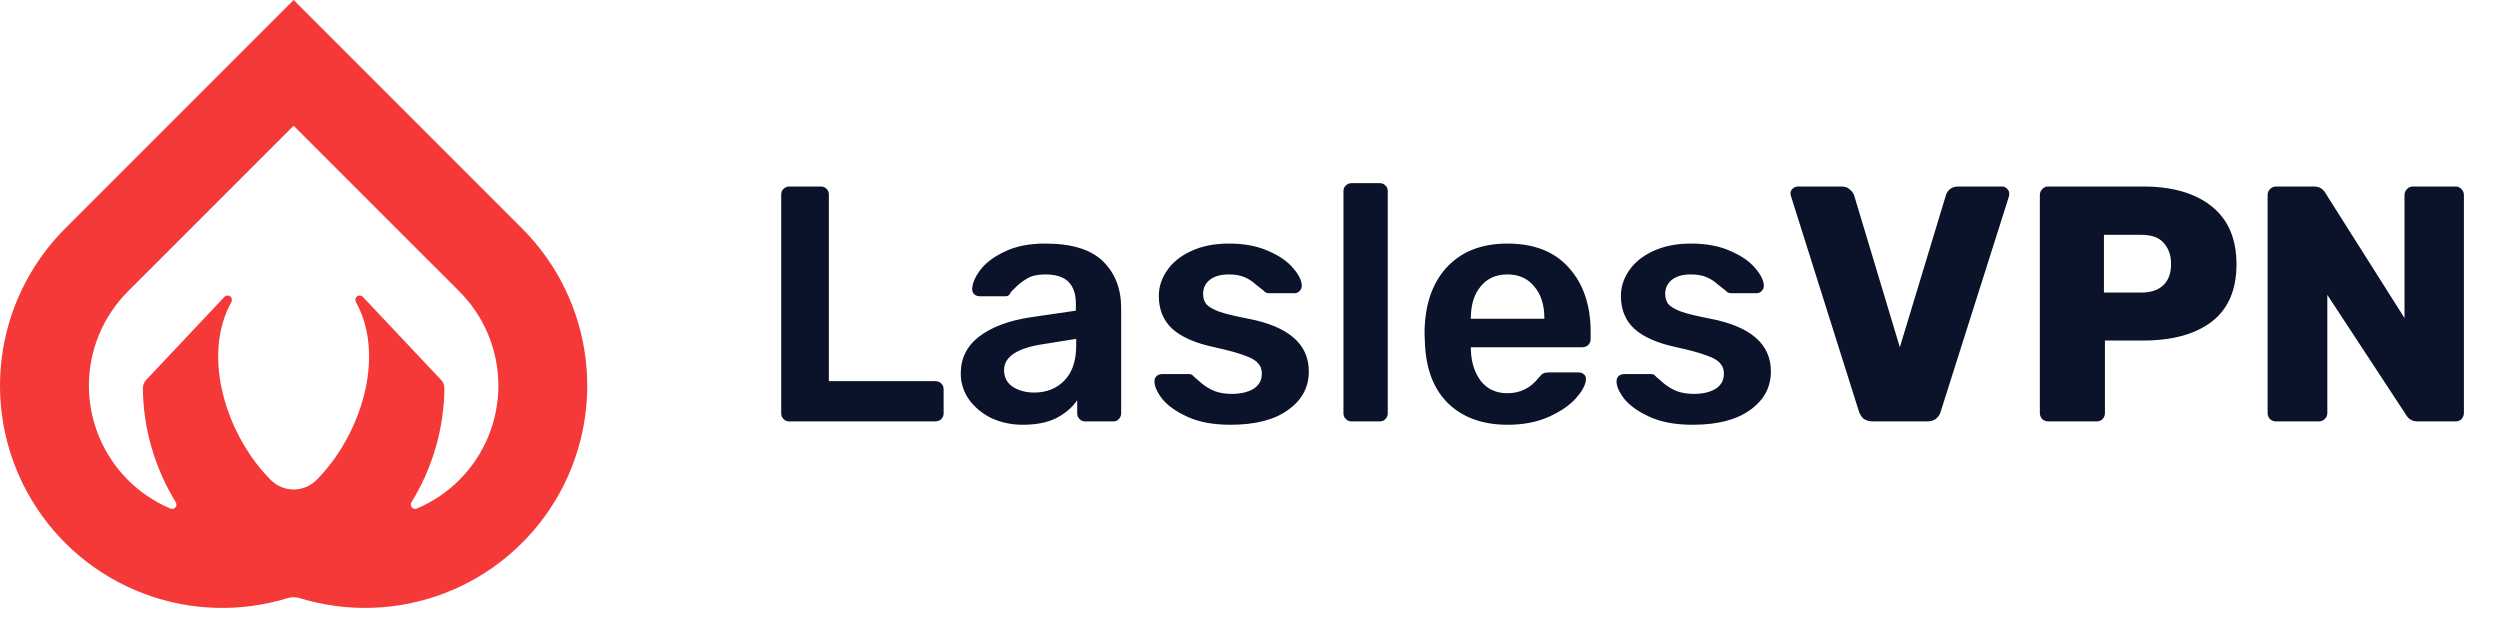
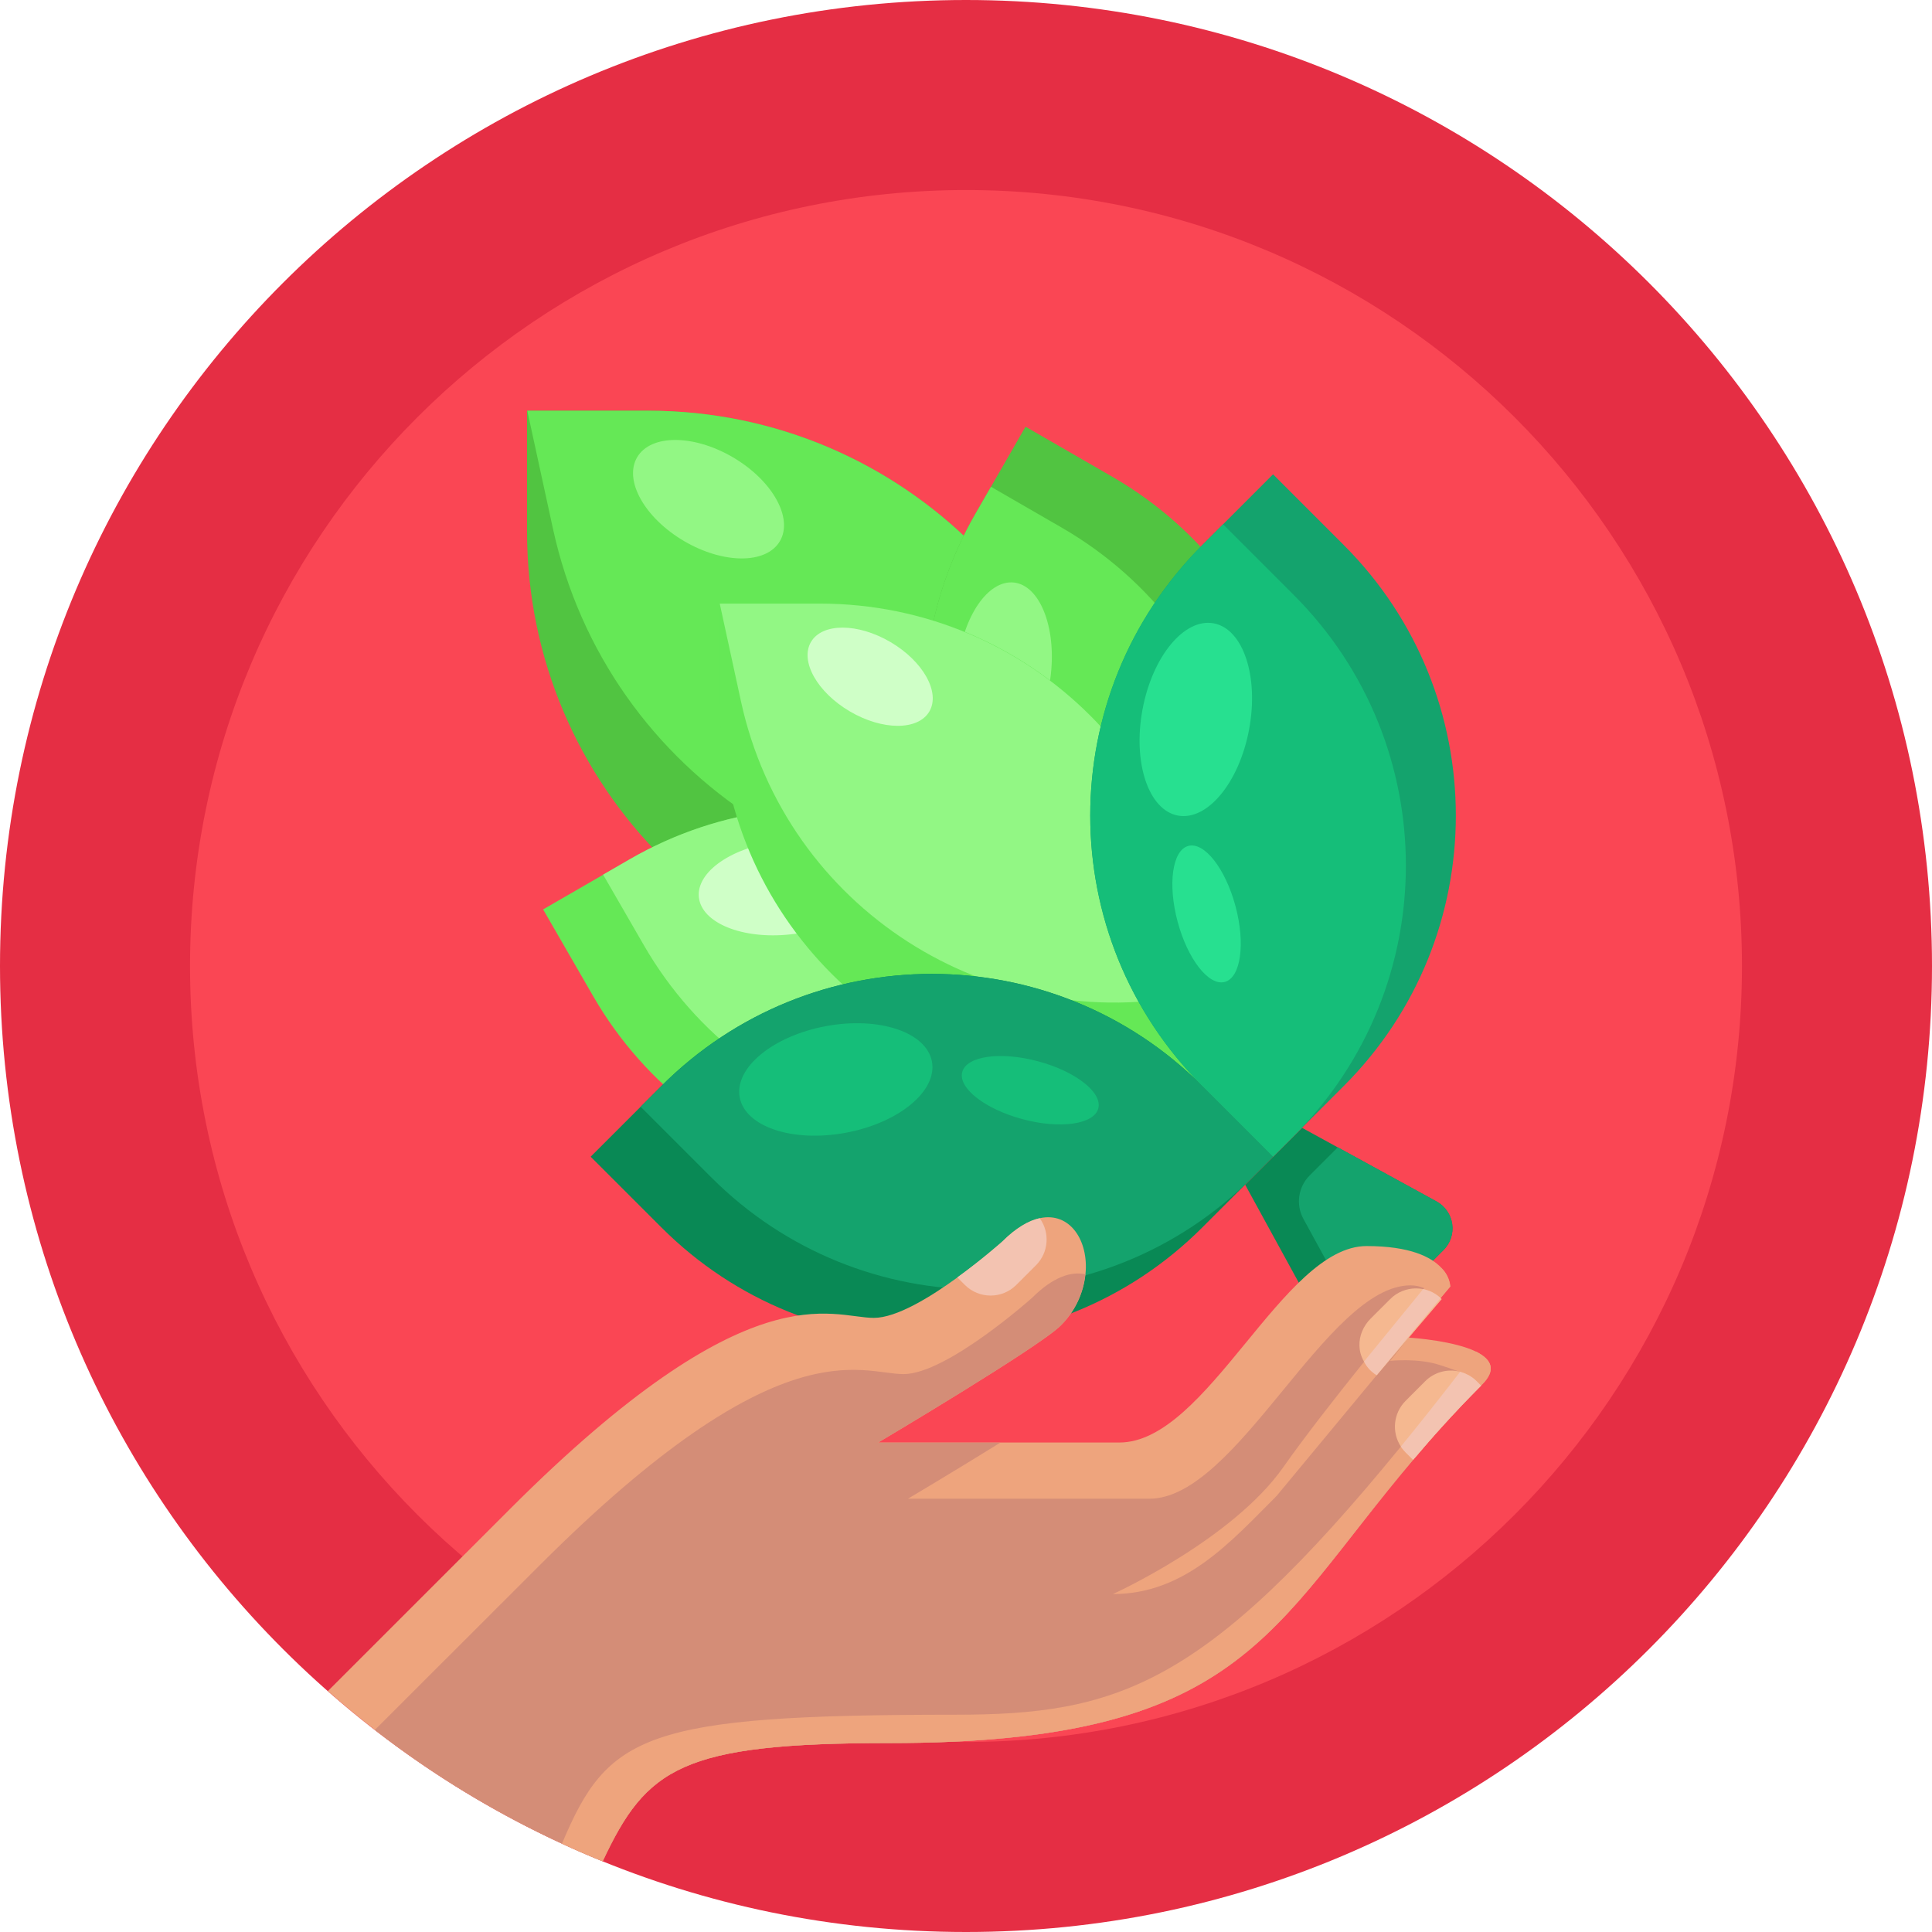
- <svg xmlns="http://www.w3.org/2000/svg" width="149" height="37" viewBox="0 0 149 37" fill="none">
-   <path d="M47.04 25.116C46.907 25.116 46.793 25.07 46.7 24.976C46.607 24.883 46.56 24.77 46.56 24.636V11.596C46.56 11.45 46.607 11.336 46.7 11.256C46.793 11.163 46.907 11.116 47.04 11.116H48.92C49.067 11.116 49.18 11.163 49.26 11.256C49.353 11.336 49.4 11.45 49.4 11.596V22.716H55.74C55.887 22.716 56.007 22.763 56.1 22.856C56.193 22.95 56.24 23.063 56.24 23.196V24.636C56.24 24.77 56.193 24.883 56.1 24.976C56.007 25.07 55.887 25.116 55.74 25.116H47.04ZM60.961 25.316C60.281 25.316 59.654 25.183 59.081 24.916C58.521 24.636 58.074 24.263 57.741 23.796C57.421 23.329 57.261 22.816 57.261 22.256C57.261 21.349 57.628 20.616 58.361 20.056C59.094 19.496 60.101 19.116 61.381 18.916L64.121 18.516V18.096C64.121 17.523 63.974 17.09 63.681 16.796C63.388 16.503 62.921 16.356 62.281 16.356C61.841 16.356 61.488 16.436 61.221 16.596C60.954 16.756 60.734 16.923 60.561 17.096C60.401 17.256 60.294 17.363 60.241 17.416C60.188 17.576 60.088 17.656 59.941 17.656H58.381C58.261 17.656 58.154 17.616 58.061 17.536C57.981 17.456 57.941 17.349 57.941 17.216C57.954 16.883 58.114 16.509 58.421 16.096C58.741 15.669 59.228 15.303 59.881 14.996C60.534 14.676 61.341 14.516 62.301 14.516C63.874 14.516 65.021 14.87 65.741 15.576C66.461 16.283 66.821 17.209 66.821 18.356V24.636C66.821 24.77 66.774 24.883 66.681 24.976C66.601 25.07 66.488 25.116 66.341 25.116H64.681C64.548 25.116 64.434 25.07 64.341 24.976C64.248 24.883 64.201 24.77 64.201 24.636V23.856C63.908 24.283 63.494 24.636 62.961 24.916C62.428 25.183 61.761 25.316 60.961 25.316ZM61.641 23.396C62.374 23.396 62.974 23.156 63.441 22.676C63.908 22.196 64.141 21.503 64.141 20.596V20.196L62.141 20.516C60.608 20.756 59.841 21.27 59.841 22.056C59.841 22.483 60.014 22.816 60.361 23.056C60.721 23.283 61.148 23.396 61.641 23.396ZM73.346 25.316C72.333 25.316 71.486 25.163 70.806 24.856C70.126 24.549 69.62 24.196 69.286 23.796C68.966 23.383 68.806 23.029 68.806 22.736C68.806 22.603 68.846 22.496 68.926 22.416C69.02 22.336 69.126 22.296 69.246 22.296H70.886C70.993 22.296 71.086 22.349 71.166 22.456C71.233 22.509 71.38 22.636 71.606 22.836C71.846 23.036 72.113 23.196 72.406 23.316C72.713 23.423 73.046 23.476 73.406 23.476C73.94 23.476 74.373 23.376 74.706 23.176C75.04 22.963 75.206 22.663 75.206 22.276C75.206 22.009 75.126 21.796 74.966 21.636C74.82 21.463 74.546 21.309 74.146 21.176C73.76 21.029 73.173 20.869 72.386 20.696C71.253 20.456 70.413 20.09 69.866 19.596C69.333 19.103 69.066 18.45 69.066 17.636C69.066 17.103 69.226 16.603 69.546 16.136C69.866 15.656 70.34 15.27 70.966 14.976C71.606 14.669 72.366 14.516 73.246 14.516C74.153 14.516 74.933 14.663 75.586 14.956C76.24 15.236 76.733 15.576 77.066 15.976C77.413 16.376 77.586 16.73 77.586 17.036C77.586 17.156 77.54 17.263 77.446 17.356C77.366 17.436 77.266 17.476 77.146 17.476H75.646C75.5 17.476 75.386 17.423 75.306 17.316C75.213 17.25 75.06 17.13 74.846 16.956C74.646 16.77 74.42 16.623 74.166 16.516C73.913 16.41 73.606 16.356 73.246 16.356C72.753 16.356 72.373 16.463 72.106 16.676C71.84 16.89 71.706 17.169 71.706 17.516C71.706 17.756 71.766 17.956 71.886 18.116C72.02 18.276 72.28 18.43 72.666 18.576C73.053 18.709 73.633 18.849 74.406 18.996C76.806 19.463 78.006 20.509 78.006 22.136C78.006 23.083 77.593 23.849 76.766 24.436C75.953 25.023 74.813 25.316 73.346 25.316ZM80.55 25.116C80.417 25.116 80.304 25.07 80.21 24.976C80.117 24.883 80.07 24.77 80.07 24.636V11.396C80.07 11.249 80.117 11.136 80.21 11.056C80.304 10.963 80.417 10.916 80.55 10.916H82.231C82.377 10.916 82.49 10.963 82.57 11.056C82.664 11.136 82.71 11.249 82.71 11.396V24.636C82.71 24.77 82.664 24.883 82.57 24.976C82.49 25.07 82.377 25.116 82.231 25.116H80.55ZM89.863 25.316C88.37 25.316 87.183 24.89 86.303 24.036C85.436 23.183 84.976 21.97 84.923 20.396L84.903 19.896C84.903 18.23 85.336 16.916 86.203 15.956C87.083 14.996 88.296 14.516 89.843 14.516C91.43 14.516 92.65 14.996 93.503 15.956C94.37 16.916 94.803 18.196 94.803 19.796V20.216C94.803 20.349 94.756 20.463 94.663 20.556C94.57 20.649 94.45 20.696 94.303 20.696H87.663V20.856C87.69 21.603 87.89 22.223 88.263 22.716C88.65 23.196 89.176 23.436 89.843 23.436C90.603 23.436 91.223 23.13 91.703 22.516C91.823 22.369 91.916 22.283 91.983 22.256C92.05 22.216 92.163 22.196 92.323 22.196H94.083C94.203 22.196 94.303 22.23 94.383 22.296C94.476 22.363 94.523 22.456 94.523 22.576C94.523 22.896 94.33 23.276 93.943 23.716C93.57 24.143 93.03 24.516 92.323 24.836C91.616 25.156 90.796 25.316 89.863 25.316ZM92.043 18.996V18.956C92.043 18.169 91.843 17.543 91.443 17.076C91.056 16.596 90.523 16.356 89.843 16.356C89.163 16.356 88.63 16.596 88.243 17.076C87.856 17.543 87.663 18.169 87.663 18.956V18.996H92.043ZM100.885 25.316C99.872 25.316 99.025 25.163 98.346 24.856C97.665 24.549 97.159 24.196 96.826 23.796C96.505 23.383 96.346 23.029 96.346 22.736C96.346 22.603 96.385 22.496 96.466 22.416C96.559 22.336 96.665 22.296 96.785 22.296H98.425C98.532 22.296 98.626 22.349 98.706 22.456C98.772 22.509 98.919 22.636 99.145 22.836C99.385 23.036 99.652 23.196 99.945 23.316C100.252 23.423 100.585 23.476 100.945 23.476C101.479 23.476 101.912 23.376 102.245 23.176C102.579 22.963 102.745 22.663 102.745 22.276C102.745 22.009 102.665 21.796 102.505 21.636C102.359 21.463 102.085 21.309 101.685 21.176C101.299 21.029 100.712 20.869 99.925 20.696C98.792 20.456 97.952 20.09 97.406 19.596C96.872 19.103 96.606 18.45 96.606 17.636C96.606 17.103 96.766 16.603 97.085 16.136C97.406 15.656 97.879 15.27 98.505 14.976C99.145 14.669 99.906 14.516 100.785 14.516C101.692 14.516 102.472 14.663 103.125 14.956C103.779 15.236 104.272 15.576 104.605 15.976C104.952 16.376 105.125 16.73 105.125 17.036C105.125 17.156 105.079 17.263 104.985 17.356C104.905 17.436 104.805 17.476 104.685 17.476H103.185C103.039 17.476 102.925 17.423 102.845 17.316C102.752 17.25 102.599 17.13 102.385 16.956C102.185 16.77 101.959 16.623 101.705 16.516C101.452 16.41 101.145 16.356 100.785 16.356C100.292 16.356 99.912 16.463 99.645 16.676C99.379 16.89 99.246 17.169 99.246 17.516C99.246 17.756 99.305 17.956 99.425 18.116C99.559 18.276 99.819 18.43 100.205 18.576C100.592 18.709 101.172 18.849 101.945 18.996C104.345 19.463 105.545 20.509 105.545 22.136C105.545 23.083 105.132 23.849 104.305 24.436C103.492 25.023 102.352 25.316 100.885 25.316ZM111.63 25.116C111.403 25.116 111.216 25.063 111.07 24.956C110.936 24.836 110.843 24.689 110.79 24.516L106.75 11.716L106.71 11.536C106.71 11.43 106.75 11.336 106.83 11.256C106.923 11.163 107.03 11.116 107.15 11.116H109.77C109.97 11.116 110.13 11.176 110.25 11.296C110.383 11.403 110.47 11.523 110.51 11.656L113.23 20.696L115.97 11.656C116.01 11.509 116.09 11.383 116.21 11.276C116.343 11.169 116.51 11.116 116.71 11.116H119.33C119.45 11.116 119.55 11.163 119.63 11.256C119.71 11.336 119.75 11.43 119.75 11.536C119.75 11.603 119.743 11.663 119.73 11.716L115.67 24.516C115.63 24.689 115.536 24.836 115.39 24.956C115.256 25.063 115.076 25.116 114.85 25.116H111.63ZM122.075 25.116C121.942 25.116 121.822 25.07 121.715 24.976C121.622 24.869 121.575 24.75 121.575 24.616V11.636C121.575 11.489 121.622 11.37 121.715 11.276C121.808 11.169 121.928 11.116 122.075 11.116H127.735C129.468 11.116 130.828 11.509 131.815 12.296C132.802 13.083 133.295 14.236 133.295 15.756C133.295 17.276 132.802 18.416 131.815 19.176C130.828 19.923 129.468 20.296 127.735 20.296H125.455V24.616C125.455 24.75 125.408 24.869 125.315 24.976C125.222 25.07 125.102 25.116 124.955 25.116H122.075ZM127.635 17.436C128.182 17.436 128.608 17.296 128.915 17.016C129.235 16.723 129.395 16.296 129.395 15.736C129.395 15.216 129.248 14.796 128.955 14.476C128.675 14.156 128.235 13.996 127.635 13.996H125.395V17.436H127.635ZM135.649 25.116C135.516 25.116 135.396 25.07 135.289 24.976C135.196 24.869 135.149 24.75 135.149 24.616V11.636C135.149 11.489 135.196 11.37 135.289 11.276C135.382 11.169 135.502 11.116 135.649 11.116H137.909C138.216 11.116 138.442 11.243 138.589 11.496L143.309 18.956V11.636C143.309 11.489 143.356 11.37 143.449 11.276C143.542 11.169 143.662 11.116 143.809 11.116H146.349C146.496 11.116 146.616 11.169 146.709 11.276C146.802 11.37 146.849 11.489 146.849 11.636V24.596C146.849 24.743 146.802 24.869 146.709 24.976C146.616 25.07 146.496 25.116 146.349 25.116H144.089C143.782 25.116 143.556 24.989 143.409 24.736L138.709 17.576V24.616C138.709 24.763 138.656 24.883 138.549 24.976C138.456 25.07 138.336 25.116 138.189 25.116H135.649Z" fill="#0B132A" />
-   <path d="M31.147 13.648L31.125 13.626C31.124 13.625 31.122 13.623 31.122 13.621L17.501 0L3.88 13.621C3.878 13.623 3.876 13.626 3.876 13.626L3.853 13.647C1.771 15.742 0.448 18.473 0.095 21.405C-0.258 24.338 0.38 27.304 1.906 29.833C3.433 32.362 5.761 34.308 8.521 35.361C11.28 36.415 14.313 36.516 17.136 35.648C17.373 35.575 17.628 35.575 17.865 35.648C20.688 36.515 23.721 36.414 26.48 35.361C29.239 34.307 31.567 32.361 33.094 29.833C34.62 27.304 35.258 24.338 34.905 21.405C34.553 18.473 33.23 15.742 31.147 13.648ZM8.723 22.63C8.657 22.696 8.604 22.775 8.568 22.861C8.533 22.948 8.514 23.041 8.514 23.135C8.538 25.539 9.218 27.89 10.479 29.937C10.508 29.983 10.521 30.038 10.517 30.092C10.513 30.146 10.492 30.198 10.457 30.24C10.421 30.282 10.374 30.311 10.321 30.324C10.268 30.337 10.212 30.333 10.162 30.312C9.213 29.913 8.352 29.334 7.625 28.605C6.136 27.116 5.299 25.097 5.298 22.991C5.297 20.886 6.131 18.865 7.618 17.374L17.501 7.493L27.383 17.374C28.87 18.865 29.704 20.885 29.703 22.991C29.702 25.097 28.865 27.116 27.376 28.605C26.649 29.334 25.788 29.913 24.84 30.312C24.789 30.333 24.733 30.337 24.68 30.324C24.627 30.311 24.58 30.281 24.544 30.24C24.509 30.198 24.488 30.146 24.484 30.092C24.48 30.038 24.493 29.983 24.522 29.937C25.784 27.89 26.463 25.539 26.488 23.135C26.488 23.041 26.469 22.948 26.433 22.861C26.397 22.775 26.344 22.696 26.278 22.63L21.604 17.672C21.557 17.633 21.498 17.612 21.438 17.612C21.377 17.612 21.319 17.633 21.272 17.672C21.226 17.71 21.194 17.764 21.183 17.824C21.172 17.884 21.183 17.945 21.213 17.998C23.028 21.283 21.467 26.002 18.864 28.605L18.85 28.619C18.491 28.974 18.006 29.174 17.5 29.174C16.995 29.173 16.51 28.974 16.151 28.618L16.138 28.605C13.534 26.002 11.974 21.284 13.789 17.998C13.819 17.946 13.83 17.884 13.819 17.825C13.808 17.765 13.776 17.711 13.73 17.672C13.683 17.634 13.625 17.612 13.564 17.612C13.504 17.612 13.445 17.634 13.398 17.672L8.723 22.63Z" fill="#F53838" />
+ <svg xmlns="http://www.w3.org/2000/svg" id="Icons" viewBox="0 0 512 512">
+   <defs>
+     <style>.cls-3{fill:#098955}.cls-4{fill:#14a36d}.cls-5{fill:#51c441}.cls-6{fill:#65e856}.cls-7{fill:#92f784}.cls-8{fill:#cfffc7}.cls-9{fill:#15be79}.cls-10{fill:#27e090}.cls-11{fill:#eea47d}.cls-13{fill:#f3c3b1}.cls-14{fill:#f5b890}</style>
+   </defs>
+   <circle cx="256" cy="256" r="256" style="fill:#e52e44" />
+   <circle cx="256" cy="256" r="205.64" style="fill:#fa4654" />
+   <path class="cls-3" d="m382.56 331.27-20.2 20.19a8.69 8.69 0 0 1-.93.81 8.11 8.11 0 0 1-11.93-2.65L330 314l15.09-15.1 9.47 5.19 26.2 14.35a8.13 8.13 0 0 1 1.8 12.83z" />
+   <path class="cls-4" d="m382.56 331.27-20.2 20.19a8.69 8.69 0 0 1-.93.81l-16-29.23a9.71 9.71 0 0 1 1.65-11.54l7.45-7.45 26.2 14.35a8.13 8.13 0 0 1 1.83 12.87z" />
+   <path class="cls-5" d="M294 231.1v32h-32a122.26 122.26 0 0 1-122.33-122.25v-32h32A122.28 122.28 0 0 1 294 231.1z" />
+   <path class="cls-6" d="M294 231.1v2.06l-2 .44a122.28 122.28 0 0 1-145.46-93.48l-6.8-31.28h32A122.28 122.28 0 0 1 294 231.1z" />
+   <ellipse class="cls-7" cx="187.77" cy="132.29" rx="12.85" ry="21.94" transform="rotate(-59.53 187.772 132.296)" />
+   <path class="cls-6" d="m305.34 264.8 10.81 18.72 2.46 4.26-23 13.27A101.34 101.34 0 0 1 157.2 264l-13.27-23 15.9-9.18 7.08-4.09a101.34 101.34 0 0 1 138.43 37.07z" />
+   <path class="cls-7" d="m305.34 264.8 10.81 18.72-7.07 4.08a101.34 101.34 0 0 1-138.44-37.09l-10.81-18.72 7.08-4.09a101.34 101.34 0 0 1 138.43 37.1z" />
+   <ellipse class="cls-8" cx="208.13" cy="235.31" rx="23.07" ry="12.4" transform="rotate(-6.31 207.948 235.195)" />
+   <path class="cls-5" d="m295.63 274.51 18.72 10.81 4.26 2.46 13.27-23a101.33 101.33 0 0 0-37.1-138.43l-23-13.27-9.16 15.92-4.08 7.08a101.34 101.34 0 0 0 37.09 138.43z" />
+   <path class="cls-6" d="m295.63 274.51 18.72 10.81 4.08-7.07a101.34 101.34 0 0 0-37.09-138.44L262.62 129l-4.08 7.08a101.34 101.34 0 0 0 37.09 138.43z" />
+   <ellipse class="cls-7" cx="266.15" cy="177.3" rx="23.07" ry="12.4" transform="rotate(-83.69 266.164 177.295)" />
+   <path class="cls-6" d="M318.61 261.24v26.54h-26.53a101.35 101.35 0 0 1-101.35-101.34v-26.53h26.53a101.34 101.34 0 0 1 101.35 101.33z" />
+   <path class="cls-7" d="M318.61 261.24V263l-1.67.36a101.35 101.35 0 0 1-120.57-77.48l-5.63-25.92h26.53a101.34 101.34 0 0 1 101.34 101.28z" />
+   <ellipse class="cls-8" cx="230.61" cy="179.34" rx="10.65" ry="18.19" transform="rotate(-59.53 230.605 179.347)" />
+   <path class="cls-3" d="m318.61 287.78 18.76 18.76-18.76 18.76a101.32 101.32 0 0 1-143.31 0l-18.77-18.76 18.77-18.76a101.32 101.32 0 0 1 143.31 0z" />
+   <path class="cls-4" d="m318.61 287.78 18.76 18.76-5.52 5.52a101.33 101.33 0 0 1-143.31 0l-18.76-18.76 5.52-5.52a101.32 101.32 0 0 1 143.31 0z" />
+   <ellipse class="cls-9" cx="221.5" cy="286.07" rx="25.91" ry="14.37" transform="rotate(-10.54 221.48 286.062)" />
+   <ellipse class="cls-9" cx="273.03" cy="288.92" rx="7.94" ry="18.66" transform="rotate(-75 273.031 288.92)" />
+   <path class="cls-4" d="m318.61 287.78 18.76 18.76 18.76-18.76a101.34 101.34 0 0 0 0-143.32l-18.76-18.76-18.76 18.76a101.34 101.34 0 0 0 0 143.32z" />
+   <path class="cls-9" d="m318.61 287.78 18.76 18.76 5.52-5.52a101.33 101.33 0 0 0 0-143.31l-18.76-18.77-5.52 5.52a101.34 101.34 0 0 0 0 143.32z" />
+   <ellipse class="cls-10" cx="316.9" cy="190.66" rx="25.91" ry="14.37" transform="rotate(-79.46 316.902 190.66)" />
+   <ellipse class="cls-10" cx="319.75" cy="242.2" rx="7.94" ry="18.66" transform="rotate(-15 319.75 242.197)" />
+   <path class="cls-11" d="M393.4 366.25a8.43 8.43 0 0 1-.66.71l-.25.25c-6.81 6.83-12.71 13.39-18 19.66-38.32 45.3-45.38 75.06-138.76 75.06-55.23 0-64.4 6.59-76 31.33-3.64-1.48-7.23-3-10.78-4.68a255 255 0 0 1-49.58-30.12q-6.4-4.95-12.48-10.31l48.34-48.33c63.75-63.74 84.9-50.57 96.35-50.57 6 0 14.93-5.47 22.17-10.73 6.69-4.84 11.9-9.5 11.9-9.5 3.62-3.62 7-5.55 9.92-6.19 8-1.74 13 6 12.09 14.83a22.42 22.42 0 0 1-6.56 13.62c-5.72 5.71-48.38 31-48.38 31h63.94c23.36 0 43.27-52.06 65.49-52.06 11.61 0 17.15 2.93 19.79 5.73a8 8 0 0 1 2.42 5l-2.6 3.05-.08.09-.31.38-.08.1-8.29 9.91h.31c1.91.13 12.07.92 17.81 3.69 3.66 1.83 5.51 4.36 2.28 8.08z" />
+   <path d="m390.44 364.93-1.31-.53h-.06c-.73-.29-1.45-.56-2.14-.82l-.26-.1c-2.07-.75-3.84-1.32-5-1.7-5.74-1.95-13.28-1.14-13.28-1.14l4.7-5.85.21-.26 7.72-9.6.07-.1.18-.23.08-.1.31-.38c-.59-.47-1.33-1.08-2.2-1.65a12.18 12.18 0 0 0-2-1.09 9.35 9.35 0 0 0-3.65-.75c-22.21 0-45.86 56.55-69.22 56.55h-63.98s12.23-7.25 24.48-14.86h-32.41s42.66-25.26 48.38-31a22.42 22.42 0 0 0 6.56-13.62c-3.75-.85-8.61.74-14.09 6.22 0 0-22.62 20.23-34.07 20.23s-32.6-13.17-96.34 50.56l-43.79 43.75a255 255 0 0 0 49.58 30.12c3.55 1.65 7.14 3.2 10.78 4.68 11.63-24.74 20.8-31.33 76-31.33 93.38 0 100.44-29.76 138.76-75.06 5.3-6.27 11.2-12.83 18-19.66l.25-.25a8.43 8.43 0 0 0 .66-.71c-.94-.47-1.93-.91-2.92-1.32z" style="fill:#d48d77" />
+   <path class="cls-11" d="M391.14 358.18c-.86 1.07-1.75 2.19-2.67 3.38l-1.52 2q-8.28 10.69-15.7 19.79c-52 63.69-75.41 71.07-118.15 71.07-82.45 0-92 5.24-104.17 34.16 3.55 1.65 7.14 3.2 10.78 4.68 11.63-24.74 20.8-31.33 76-31.33 93.38 0 100.44-29.76 138.76-75.06 5.3-6.27 11.2-12.83 18-19.66l.25-.25a8.43 8.43 0 0 0 .66-.71c3.25-3.72 1.4-6.25-2.24-8.07z" />
+   <path class="cls-11" d="m384.32 340.91-2.55 3.09-.39.47-.08.1-8.22 9.92-8.25 9.95-26.52 32c-12.11 12.11-24.25 26-43.37 26 0 0 31.63-14.34 45.19-33.68 5.41-7.71 13.53-18.13 21.36-27.87l.42-.51c5.49-6.83 10.79-13.28 14.85-18.19l.39-.48.26-.32c1.8-2.17 3.33-4 4.49-5.39a8 8 0 0 1 2.42 4.91z" />
+   <path class="cls-13" d="m274.54 335.31-5.2 5.2a9.65 9.65 0 0 1-13.65 0l-1.78-1.78-.2-.21c6.69-4.84 11.9-9.5 11.9-9.5 3.62-3.62 7-5.55 9.92-6.19a9.65 9.65 0 0 1-.99 12.48z" />
+   <path class="cls-14" d="M382.07 344.27a9.65 9.65 0 0 0-13.65 0l-5.2 5.19c-3.77 3.77-4.65 10.47 1.62 15z" />
+   <path class="cls-13" d="M381.77 344a9.57 9.57 0 0 0-4.63-2.37l-15.65 19.18a8.21 8.21 0 0 0 3.35 3.62z" />
+   <path class="cls-14" d="M392.49 367.21c-6.81 6.83-12.71 13.39-18 19.66l-.21-.2-1.78-1.78a4.61 4.61 0 0 1-.37-.4q-.31-.35-.6-.72l-.29-.42a9.66 9.66 0 0 1 1.26-12.11l5.19-5.2a9.66 9.66 0 0 1 9-2.58l.28.07a9.74 9.74 0 0 1 2.16.86l.14.08a8.73 8.73 0 0 1 .94.6l.2.16.34.26.22.2.36.34z" />
+   <path class="cls-13" d="M392.49 367.21c-6.81 6.83-12.71 13.39-18 19.66l-.21-.2-1.78-1.78a4.61 4.61 0 0 1-.37-.4q-.31-.35-.6-.72l-.29-.42q7.44-9.11 15.7-19.79a9.37 9.37 0 0 1 2.12.84h.05l.15.08a10.61 10.61 0 0 1 .94.6l.2.16.34.26.22.2.36.34z" />
</svg>
